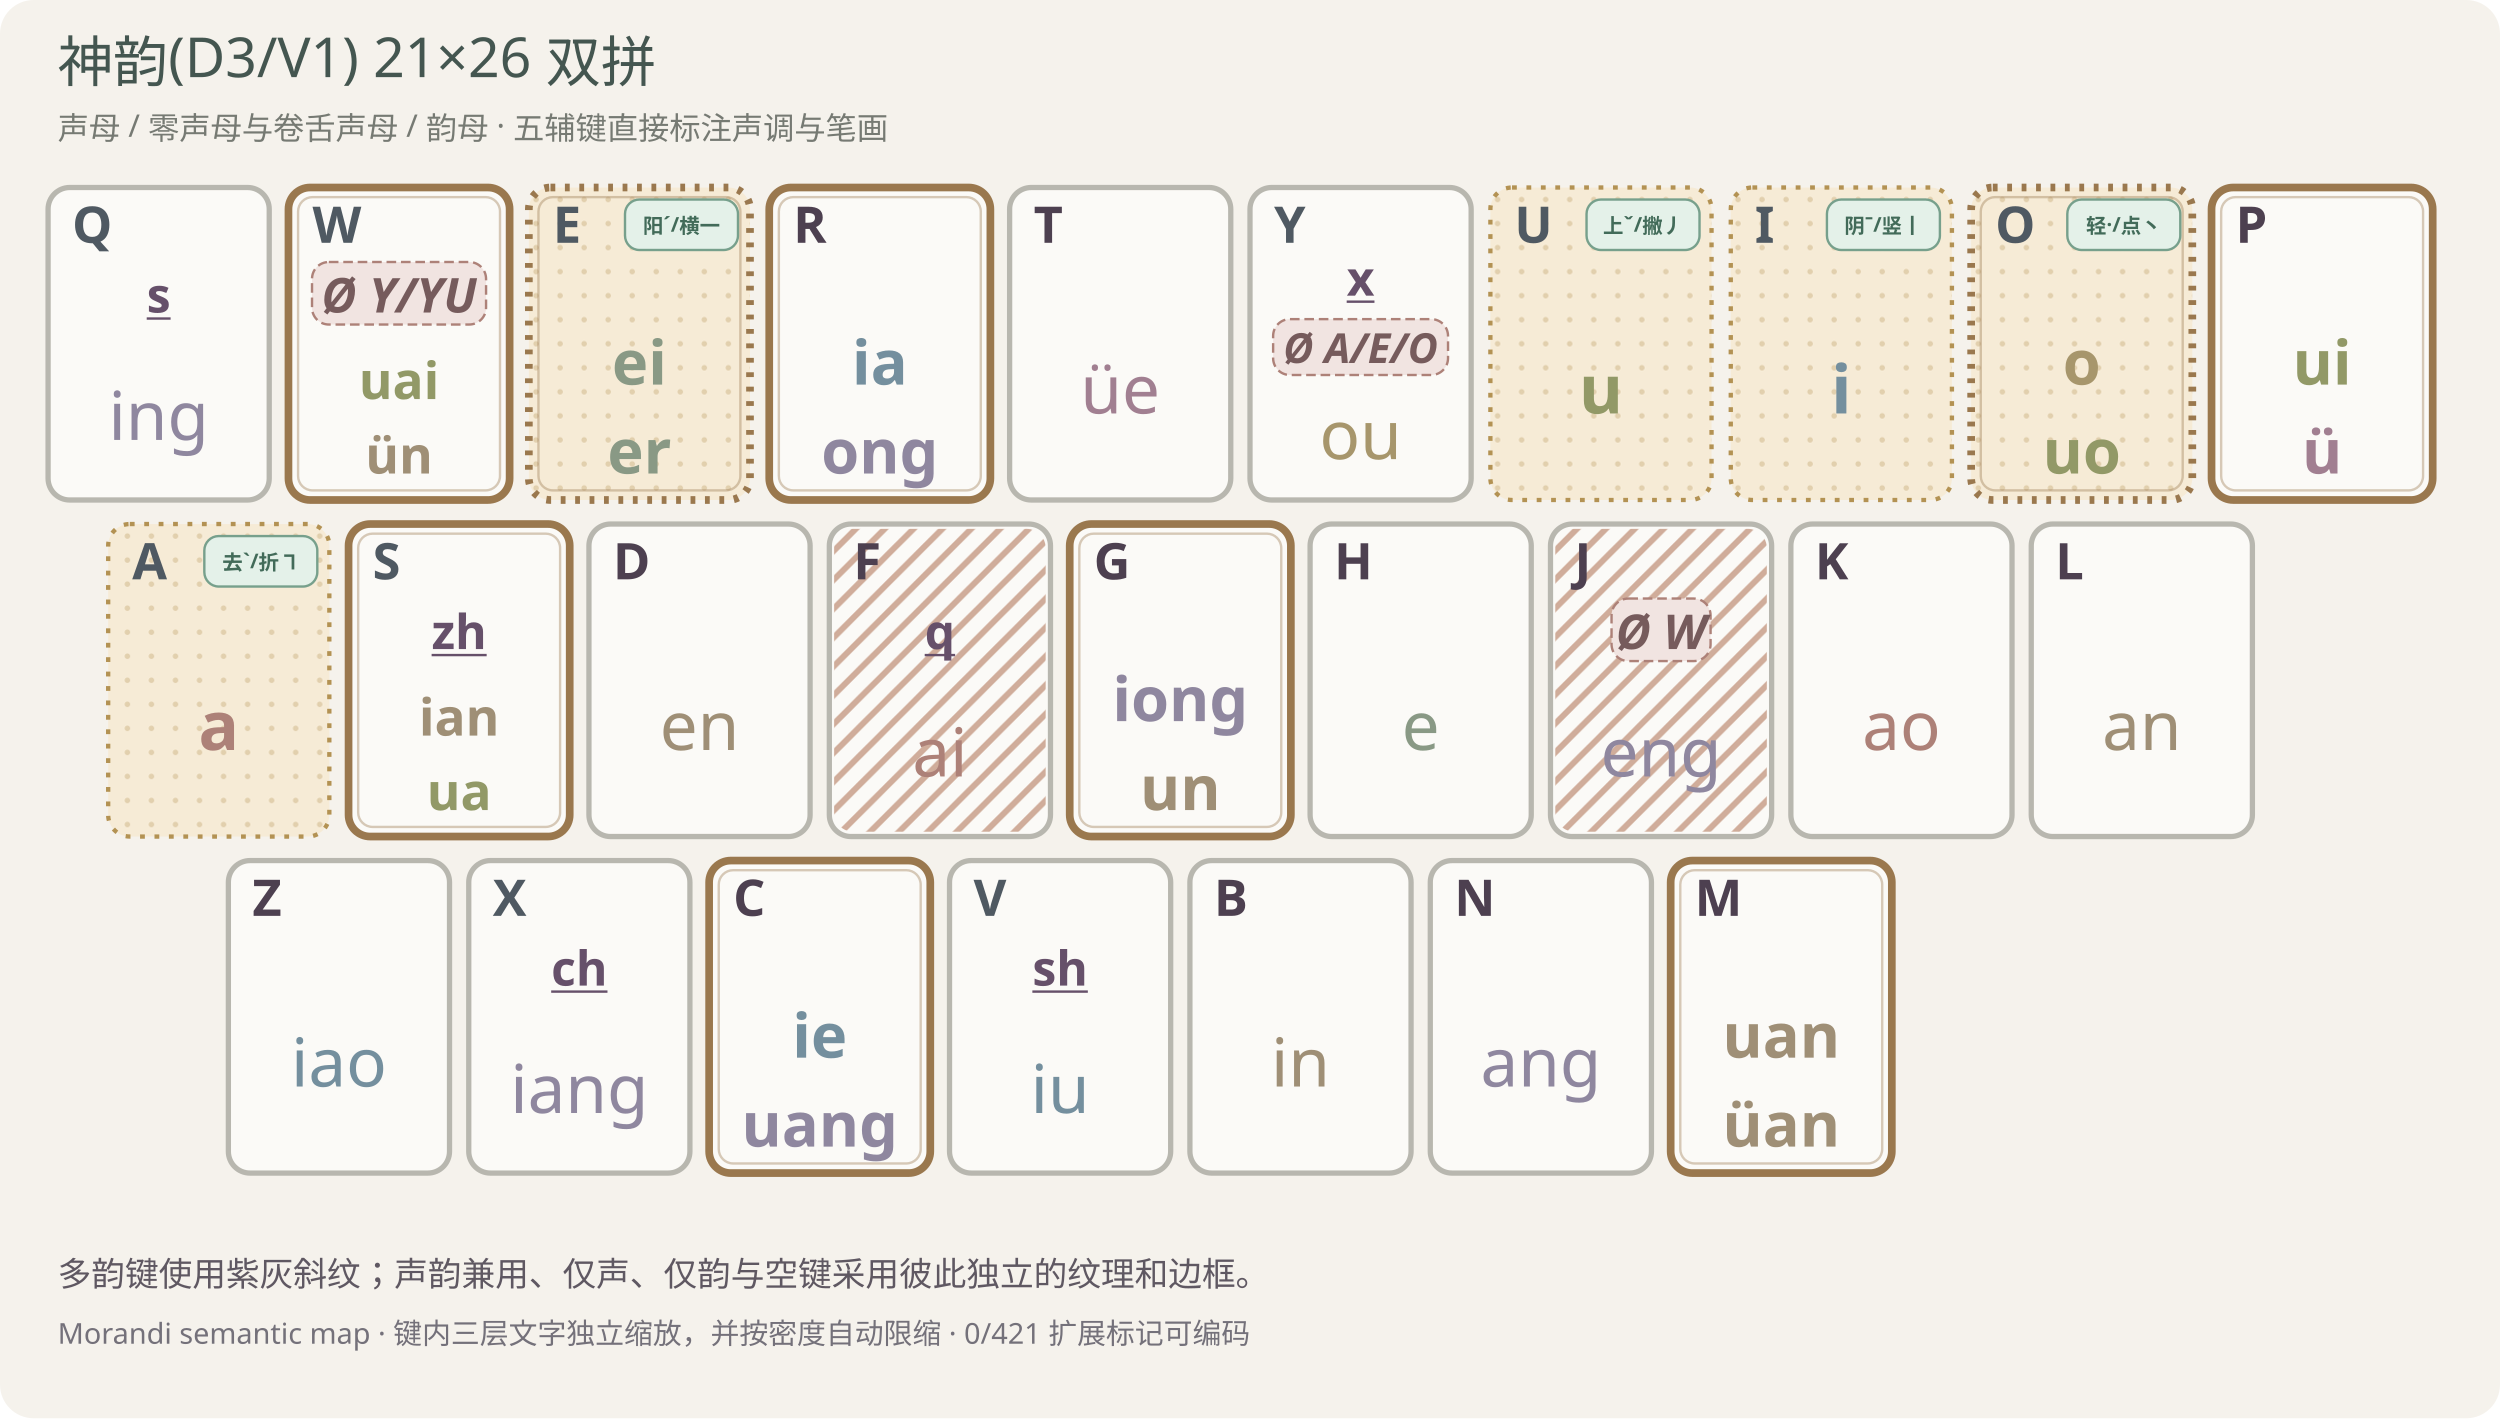
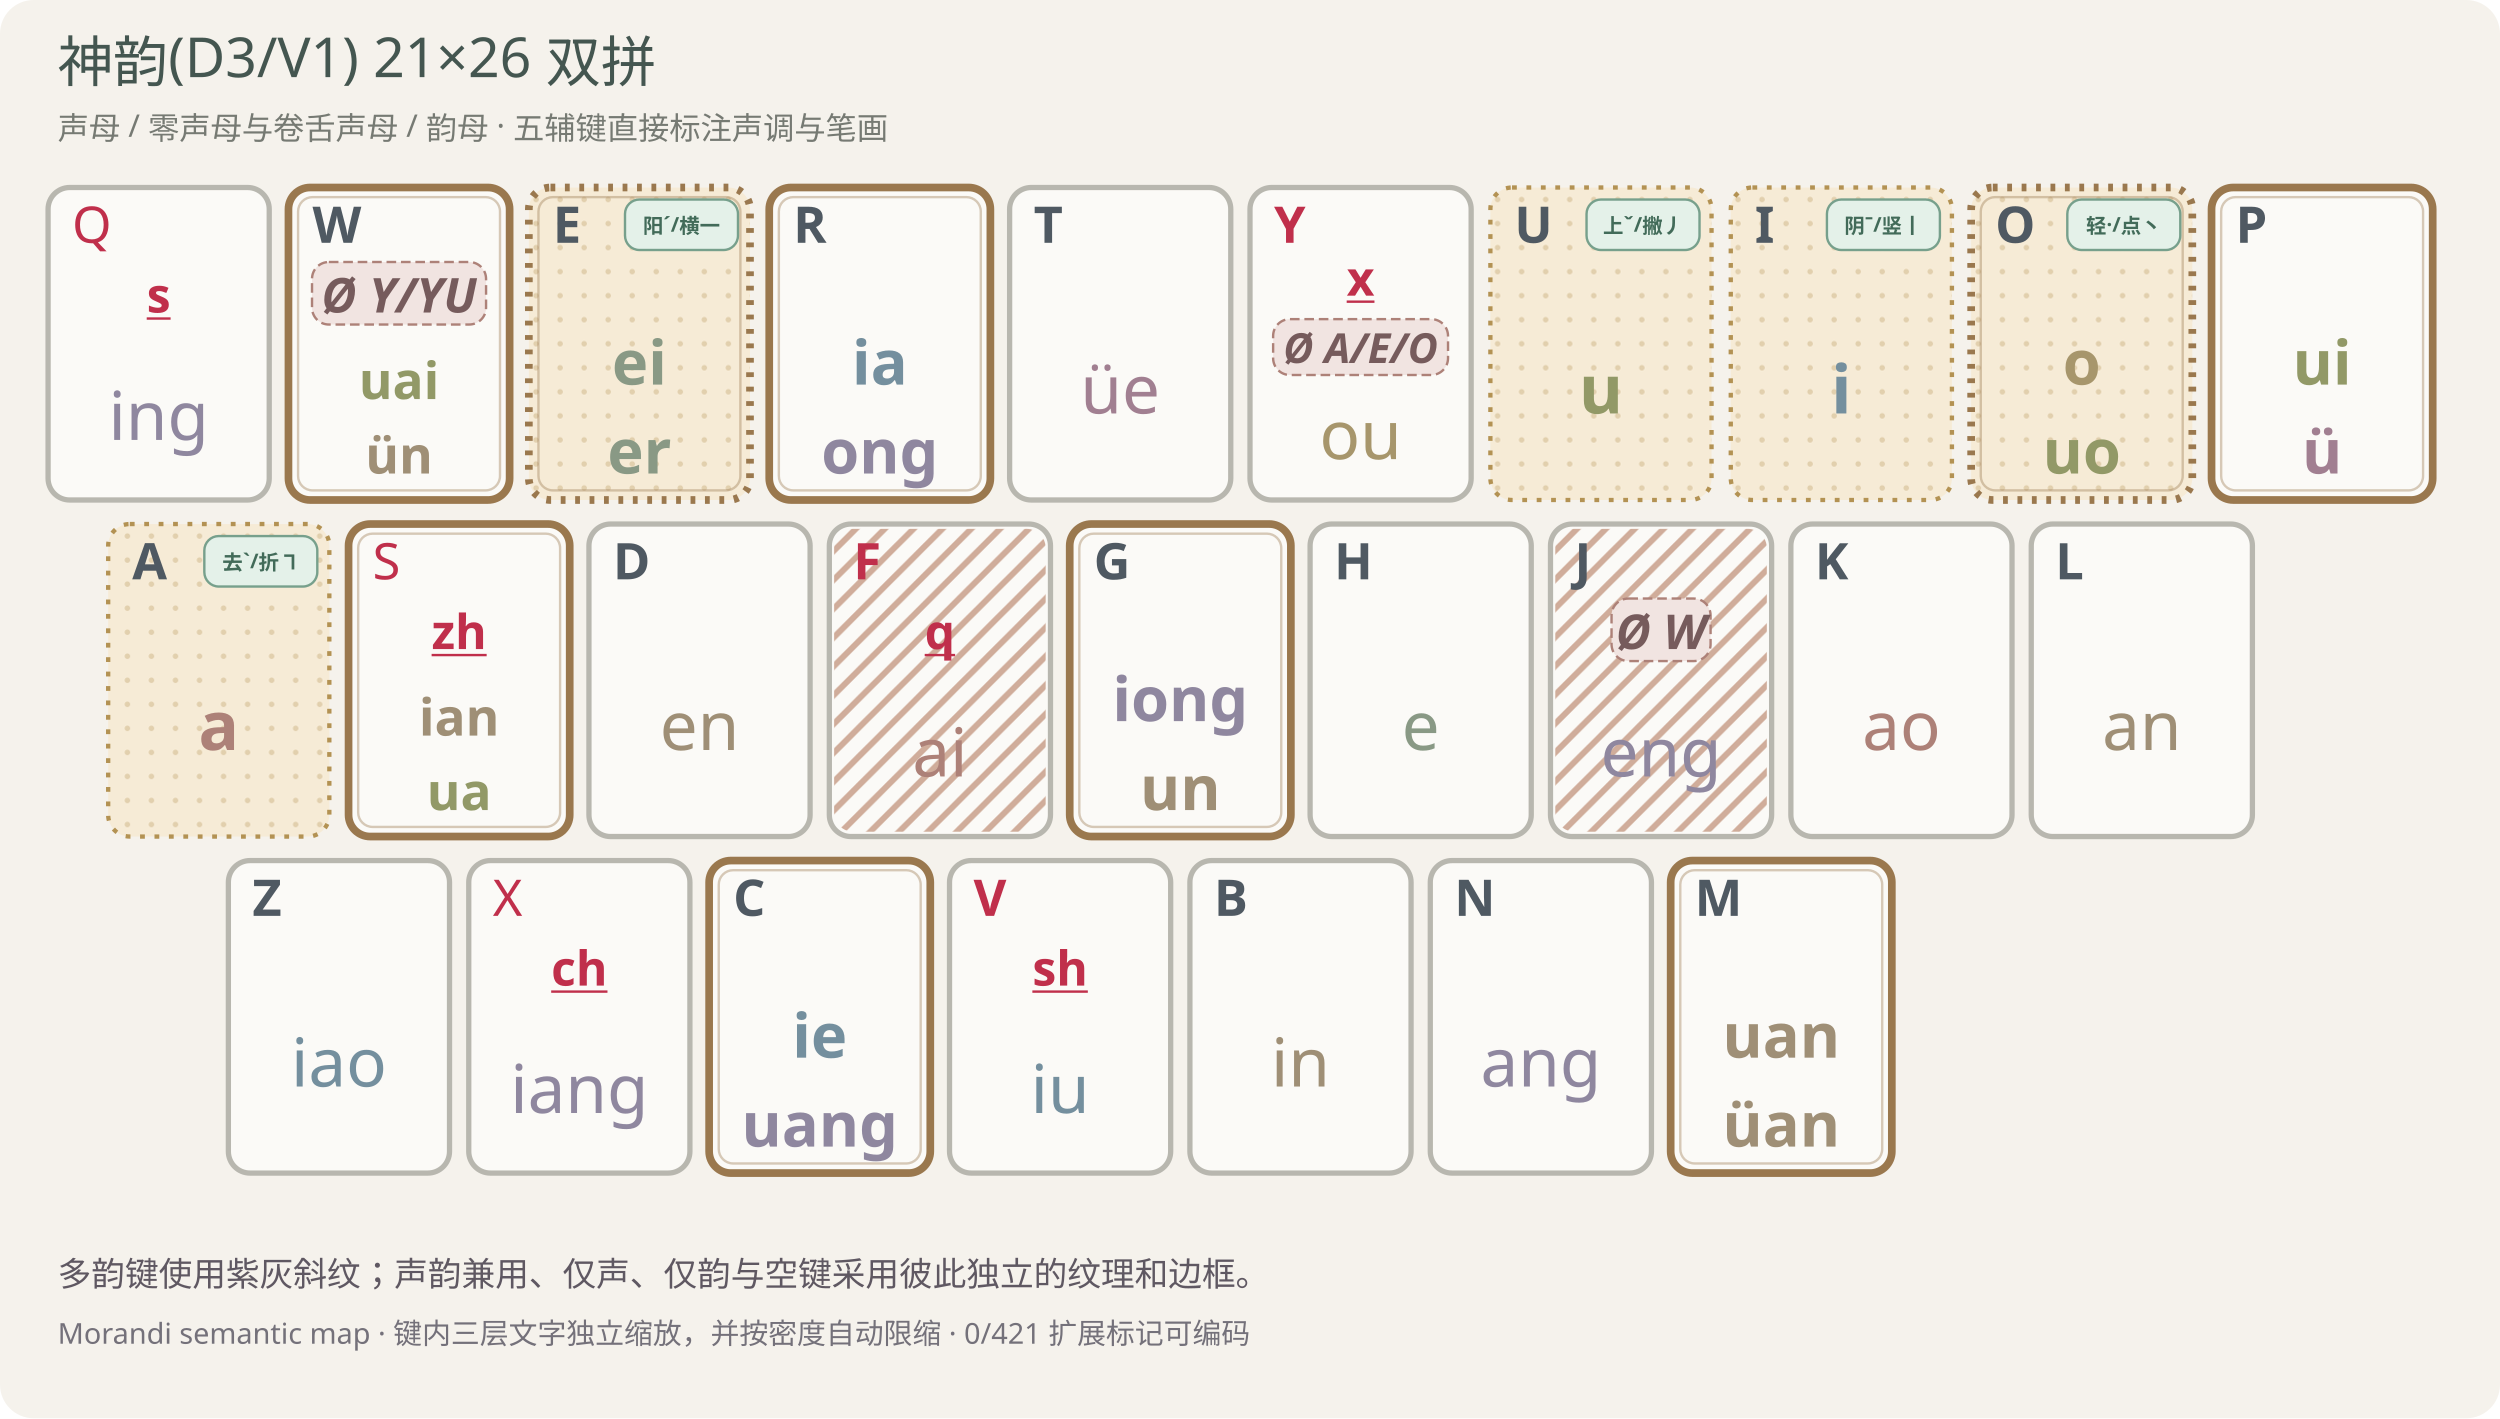
<svg xmlns="http://www.w3.org/2000/svg" class="keysvg nf4-keysvg" viewBox="0 0 1040 590" role="img" aria-labelledby="title desc">
  <defs>
    <pattern id="nf4-both" width="12" height="12" patternUnits="userSpaceOnUse">
      <rect width="12" height="12" fill="#fbfaf7" />
    </pattern>
    <pattern id="nf4-ionly" width="9" height="9" patternUnits="userSpaceOnUse">
      <rect width="9" height="9" fill="#e3eef4" />
      <path d="M2 0V9M7 0V9" stroke="#7399ad" stroke-opacity=".18" />
    </pattern>
    <pattern id="nf4-ronly" width="10" height="10" patternUnits="userSpaceOnUse">
      <rect width="10" height="10" fill="#f6ebd6" />
      <circle cx="3" cy="3" r="1.15" fill="#b39253" fill-opacity=".3" />
    </pattern>
    <pattern id="nf4-none" width="10" height="10" patternUnits="userSpaceOnUse">
      <rect width="10" height="10" fill="#eeece8" />
      <path d="M0 10L10 0" stroke="#aaa6a4" stroke-opacity=".14" />
    </pattern>
    <pattern id="nf4-multi" width="9" height="9" patternUnits="userSpaceOnUse">
      <rect width="9" height="9" fill="#f8efe2" />
      <path d="M-2 2L2-2M0 9L9 0M7 11L11 7" stroke="#9a784e" stroke-width="1.6" stroke-opacity=".27" />
    </pattern>
    <pattern id="nf4-anchor" width="12" height="12" patternUnits="userSpaceOnUse">
      <path d="M-3 3L3-3M0 12L12 0M9 15L15 9" stroke="#a05b37" stroke-width="2.5" stroke-opacity=".48" />
    </pattern>
  </defs>
  <rect width="1040" height="590" rx="14" fill="#f5f2ec" />
  <text x="24" y="34" fill="#445650" font-size="23" font-family="sans-serif">神韵(D3/V1) 21×26 双拼</text>
  <text x="24" y="58" fill="#767a73" font-size="13" font-family="sans-serif">声母 / 零声母与卷舌声母 / 韵母 · 五辅键直接标注声调与笔画</text>
  <g data-key="Q">
    <clipPath id="nf4clip0">
      <rect x="23" y="81" width="86" height="124" rx="7" />
    </clipPath>
    <rect x="20" y="78" width="92" height="130" rx="9" fill="#fbfaf7" stroke="#b8b7af" stroke-width="2.2" />
    <g clip-path="url(#nf4clip0)">
-       <text x="30" y="101" font-family="sans-serif" font-size="21" fill="#4f5962" font-weight="680">Q</text>
-       <text x="66" y="130" text-anchor="middle" font-family="sans-serif" font-size="20" font-weight="700" class="pub-nonidentity" text-decoration="underline" fill="#66506a">s</text>
+       <text x="30" y="101" font-family="sans-serif" font-size="21" fill="#c02f4b" font-weight="500">Q</text>
+       <text x="66" y="130" text-anchor="middle" font-family="sans-serif" font-size="20" font-weight="700" class="pub-nonidentity" text-decoration="underline" fill="#c02f4b">s</text>
      <text x="66" y="183" text-anchor="middle" font-family="sans-serif" font-size="28" font-weight="540" fill="#8f879f">ing</text>
    </g>
  </g>
  <g data-key="W">
    <clipPath id="nf4clip1">
      <rect x="123" y="81" width="86" height="124" rx="7" />
    </clipPath>
    <rect x="120" y="78" width="92" height="130" rx="9" fill="#fbfaf7" stroke="#9a784e" stroke-width="3.2" />
    <rect x="124" y="82" width="84" height="122" rx="6" fill="none" stroke="#9a784e" stroke-opacity=".38" />
    <g clip-path="url(#nf4clip1)">
-       <text x="130" y="101" font-family="sans-serif" font-size="21" fill="#4f5962" font-weight="680">W</text>
+       <text x="130" y="101" font-family="sans-serif" font-size="21" fill="#4f5962" font-weight="800">W</text>
      <rect x="129.8" y="109" width="72.4" height="26" rx="7" fill="#f1e4e1" stroke="#ad8178" stroke-dasharray="4 2" />
      <text x="166" y="130" text-anchor="middle" font-family="sans-serif" font-size="20" font-weight="700" font-style="italic" fill="#765b5c">Ø Y/YU</text>
      <text x="166" y="166" text-anchor="middle" font-family="sans-serif" font-size="21.39" font-weight="650" fill="#929967">uai</text>
      <text x="166" y="197" text-anchor="middle" font-family="sans-serif" font-size="21.39" font-weight="650" fill="#9f8f76">ün</text>
    </g>
  </g>
  <g data-key="E">
    <clipPath id="nf4clip2">
      <rect x="223" y="81" width="86" height="124" rx="7" />
    </clipPath>
    <rect x="220" y="78" width="92" height="130" rx="9" fill="url(#nf4-ronly)" stroke="#9a784e" stroke-width="3.2" stroke-dasharray="2 4" />
    <rect x="224" y="82" width="84" height="122" rx="6" fill="none" stroke="#9a784e" stroke-opacity=".38" />
    <g clip-path="url(#nf4clip2)">
-       <text x="230" y="101" font-family="sans-serif" font-size="21" fill="#4f5962" font-weight="680">E</text>
+       <text x="230" y="101" font-family="sans-serif" font-size="21" fill="#4f5962" font-weight="800">E</text>
      <rect x="260" y="83" width="47" height="21" rx="6" fill="#e4f1e9" stroke="#77a08c" />
      <text x="283.5" y="97" text-anchor="middle" font-family="sans-serif" font-size="8.5" fill="#426b59" font-weight="750">阳ˊ/横一</text>
      <text x="266" y="160" text-anchor="middle" font-family="sans-serif" font-size="25.53" font-weight="650" fill="#899985">ei</text>
      <text x="266" y="197" text-anchor="middle" font-family="sans-serif" font-size="25.53" font-weight="650" fill="#899985">er</text>
    </g>
  </g>
  <g data-key="R">
    <clipPath id="nf4clip3">
      <rect x="323" y="81" width="86" height="124" rx="7" />
    </clipPath>
    <rect x="320" y="78" width="92" height="130" rx="9" fill="#fbfaf7" stroke="#9a784e" stroke-width="3.2" />
    <rect x="324" y="82" width="84" height="122" rx="6" fill="none" stroke="#9a784e" stroke-opacity=".38" />
    <g clip-path="url(#nf4clip3)">
-       <text x="330" y="101" font-family="sans-serif" font-size="21" fill="#4d4050" font-weight="800">R</text>
+       <text x="330" y="101" font-family="sans-serif" font-size="21" fill="#4f5962" font-weight="800">R</text>
      <text x="366" y="160" text-anchor="middle" font-family="sans-serif" font-size="25.53" font-weight="650" fill="#748f9e">ia</text>
      <text x="366" y="197" text-anchor="middle" font-family="sans-serif" font-size="25.53" font-weight="650" fill="#8f879f">ong</text>
    </g>
  </g>
  <g data-key="T">
    <clipPath id="nf4clip4">
      <rect x="423" y="81" width="86" height="124" rx="7" />
    </clipPath>
    <rect x="420" y="78" width="92" height="130" rx="9" fill="#fbfaf7" stroke="#b8b7af" stroke-width="2.2" />
    <g clip-path="url(#nf4clip4)">
-       <text x="430" y="101" font-family="sans-serif" font-size="21" fill="#4d4050" font-weight="800">T</text>
+       <text x="430" y="101" font-family="sans-serif" font-size="21" fill="#4f5962" font-weight="800">T</text>
      <text x="466" y="172" text-anchor="middle" font-family="sans-serif" font-size="28" font-weight="540" fill="#a17f91">üe</text>
    </g>
  </g>
  <g data-key="Y">
    <clipPath id="nf4clip5">
      <rect x="523" y="81" width="86" height="124" rx="7" />
    </clipPath>
    <rect x="520" y="78" width="92" height="130" rx="9" fill="#fbfaf7" stroke="#b8b7af" stroke-width="2.2" />
    <g clip-path="url(#nf4clip5)">
-       <text x="530" y="101" font-family="sans-serif" font-size="21" fill="#4f5962" font-weight="680">Y</text>
-       <text x="566" y="123" text-anchor="middle" font-family="sans-serif" font-size="20" font-weight="700" class="pub-nonidentity" text-decoration="underline" fill="#66506a">x</text>
+       <text x="530" y="101" font-family="sans-serif" font-size="21" fill="#c02f4b" font-weight="800">Y</text>
+       <text x="566" y="123" text-anchor="middle" font-family="sans-serif" font-size="20" font-weight="700" class="pub-nonidentity" text-decoration="underline" fill="#c02f4b">x</text>
      <rect x="529.621" y="132.759" width="72.759" height="23.241" rx="7" fill="#f1e4e1" stroke="#ad8178" stroke-dasharray="4 2" />
      <text x="566" y="151" text-anchor="middle" font-family="sans-serif" font-size="17.241" font-weight="700" font-style="italic" fill="#765b5c">Ø A/E/O</text>
      <text x="566" y="191" text-anchor="middle" font-family="sans-serif" font-size="28" font-weight="540" fill="#a7966c">ou</text>
    </g>
  </g>
  <g data-key="U">
    <clipPath id="nf4clip6">
      <rect x="623" y="81" width="86" height="124" rx="7" />
    </clipPath>
    <rect x="620" y="78" width="92" height="130" rx="9" fill="url(#nf4-ronly)" stroke="#b39253" stroke-width="1.8" stroke-dasharray="2 4" />
    <g clip-path="url(#nf4clip6)">
-       <text x="630" y="101" font-family="sans-serif" font-size="21" fill="#4f5962" font-weight="680">U</text>
+       <text x="630" y="101" font-family="sans-serif" font-size="21" fill="#4f5962" font-weight="800">U</text>
      <rect x="660" y="83" width="47" height="21" rx="6" fill="#e4f1e9" stroke="#77a08c" />
      <text x="683.5" y="97" text-anchor="middle" font-family="sans-serif" font-size="8.5" fill="#426b59" font-weight="750">上ˇ/撇丿</text>
      <text x="666" y="172" text-anchor="middle" font-family="sans-serif" font-size="28" font-weight="800" fill="#929967">u</text>
    </g>
  </g>
  <g data-key="I">
    <clipPath id="nf4clip7">
      <rect x="723" y="81" width="86" height="124" rx="7" />
    </clipPath>
    <rect x="720" y="78" width="92" height="130" rx="9" fill="url(#nf4-ronly)" stroke="#b39253" stroke-width="1.8" stroke-dasharray="2 4" />
    <g clip-path="url(#nf4clip7)">
-       <text x="730" y="101" font-family="sans-serif" font-size="21" fill="#4f5962" font-weight="680">I</text>
+       <text x="730" y="101" font-family="sans-serif" font-size="21" fill="#4f5962" font-weight="800">I</text>
      <rect x="760" y="83" width="47" height="21" rx="6" fill="#e4f1e9" stroke="#77a08c" />
      <text x="783.5" y="97" text-anchor="middle" font-family="sans-serif" font-size="8.5" fill="#426b59" font-weight="750">阴ˉ/竖丨</text>
      <text x="766" y="172" text-anchor="middle" font-family="sans-serif" font-size="28" font-weight="800" fill="#748f9e">i</text>
    </g>
  </g>
  <g data-key="O">
    <clipPath id="nf4clip8">
      <rect x="823" y="81" width="86" height="124" rx="7" />
    </clipPath>
    <rect x="820" y="78" width="92" height="130" rx="9" fill="url(#nf4-ronly)" stroke="#9a784e" stroke-width="3.2" stroke-dasharray="2 4" />
    <rect x="824" y="82" width="84" height="122" rx="6" fill="none" stroke="#9a784e" stroke-opacity=".38" />
    <g clip-path="url(#nf4clip8)">
-       <text x="830" y="101" font-family="sans-serif" font-size="21" fill="#4f5962" font-weight="680">O</text>
+       <text x="830" y="101" font-family="sans-serif" font-size="21" fill="#4f5962" font-weight="800">O</text>
      <rect x="860" y="83" width="47" height="21" rx="6" fill="#e4f1e9" stroke="#77a08c" />
      <text x="883.5" y="97" text-anchor="middle" font-family="sans-serif" font-size="8.5" fill="#426b59" font-weight="750">轻·/点丶</text>
      <text x="866" y="160" text-anchor="middle" font-family="sans-serif" font-size="25.53" font-weight="800" fill="#a7966c">o</text>
      <text x="866" y="197" text-anchor="middle" font-family="sans-serif" font-size="25.53" font-weight="650" fill="#929967">uo</text>
    </g>
  </g>
  <g data-key="P">
    <clipPath id="nf4clip9">
      <rect x="923" y="81" width="86" height="124" rx="7" />
    </clipPath>
    <rect x="920" y="78" width="92" height="130" rx="9" fill="#fbfaf7" stroke="#9a784e" stroke-width="3.2" />
    <rect x="924" y="82" width="84" height="122" rx="6" fill="none" stroke="#9a784e" stroke-opacity=".38" />
    <g clip-path="url(#nf4clip9)">
-       <text x="930" y="101" font-family="sans-serif" font-size="21" fill="#4d4050" font-weight="800">P</text>
+       <text x="930" y="101" font-family="sans-serif" font-size="21" fill="#4f5962" font-weight="800">P</text>
      <text x="966" y="160" text-anchor="middle" font-family="sans-serif" font-size="25.53" font-weight="650" fill="#929967">ui</text>
      <text x="966" y="197" text-anchor="middle" font-family="sans-serif" font-size="25.53" font-weight="650" fill="#a17f91">ü</text>
    </g>
  </g>
  <g data-key="A">
    <clipPath id="nf4clip13">
      <rect x="48" y="221" width="86" height="124" rx="7" />
    </clipPath>
    <rect x="45" y="218" width="92" height="130" rx="9" fill="url(#nf4-ronly)" stroke="#b39253" stroke-width="1.8" stroke-dasharray="2 4" />
    <g clip-path="url(#nf4clip13)">
-       <text x="55" y="241" font-family="sans-serif" font-size="21" fill="#4f5962" font-weight="680">A</text>
+       <text x="55" y="241" font-family="sans-serif" font-size="21" fill="#4f5962" font-weight="800">A</text>
      <rect x="85" y="223" width="47" height="21" rx="6" fill="#e4f1e9" stroke="#77a08c" />
      <text x="108.5" y="237" text-anchor="middle" font-family="sans-serif" font-size="8.5" fill="#426b59" font-weight="750">去ˋ/折㇕</text>
      <text x="91" y="312" text-anchor="middle" font-family="sans-serif" font-size="28" font-weight="800" fill="#ad8178">a</text>
    </g>
  </g>
  <g data-key="S">
    <clipPath id="nf4clip14">
      <rect x="148" y="221" width="86" height="124" rx="7" />
    </clipPath>
    <rect x="145" y="218" width="92" height="130" rx="9" fill="#fbfaf7" stroke="#9a784e" stroke-width="3.2" />
    <rect x="149" y="222" width="84" height="122" rx="6" fill="none" stroke="#9a784e" stroke-opacity=".38" />
    <g clip-path="url(#nf4clip14)">
-       <text x="155" y="241" font-family="sans-serif" font-size="21" fill="#4f5962" font-weight="680">S</text>
-       <text x="191" y="270" text-anchor="middle" font-family="sans-serif" font-size="20" font-weight="700" class="pub-nonidentity" text-decoration="underline" fill="#66506a">zh</text>
+       <text x="155" y="241" font-family="sans-serif" font-size="21" fill="#c02f4b" font-weight="500">S</text>
+       <text x="191" y="270" text-anchor="middle" font-family="sans-serif" font-size="20" font-weight="700" class="pub-nonidentity" text-decoration="underline" fill="#c02f4b">zh</text>
      <text x="191" y="306" text-anchor="middle" font-family="sans-serif" font-size="21.39" font-weight="650" fill="#9f8f76">ian</text>
      <text x="191" y="337" text-anchor="middle" font-family="sans-serif" font-size="21.39" font-weight="650" fill="#929967">ua</text>
    </g>
  </g>
  <g data-key="D">
    <clipPath id="nf4clip15">
      <rect x="248" y="221" width="86" height="124" rx="7" />
    </clipPath>
    <rect x="245" y="218" width="92" height="130" rx="9" fill="#fbfaf7" stroke="#b8b7af" stroke-width="2.2" />
    <g clip-path="url(#nf4clip15)">
-       <text x="255" y="241" font-family="sans-serif" font-size="21" fill="#4d4050" font-weight="800">D</text>
+       <text x="255" y="241" font-family="sans-serif" font-size="21" fill="#4f5962" font-weight="800">D</text>
      <text x="291" y="312" text-anchor="middle" font-family="sans-serif" font-size="28" font-weight="540" fill="#9f8f76">en</text>
    </g>
  </g>
  <g data-key="F">
    <clipPath id="nf4clip16">
      <rect x="348" y="221" width="86" height="124" rx="7" />
    </clipPath>
    <rect x="345" y="218" width="92" height="130" rx="9" fill="#fbfaf7" stroke="#b8b7af" stroke-width="2.2" />
    <rect x="347" y="220" width="88" height="126" rx="8" fill="url(#nf4-anchor)" pointer-events="none" />
    <g clip-path="url(#nf4clip16)">
-       <text x="355" y="241" font-family="sans-serif" font-size="21" fill="#4d4050" font-weight="800">F</text>
-       <text x="391" y="270" text-anchor="middle" font-family="sans-serif" font-size="20" font-weight="700" class="pub-nonidentity" text-decoration="underline" fill="#66506a">q</text>
+       <text x="355" y="241" font-family="sans-serif" font-size="21" fill="#c02f4b" font-weight="800">F</text>
+       <text x="391" y="270" text-anchor="middle" font-family="sans-serif" font-size="20" font-weight="700" class="pub-nonidentity" text-decoration="underline" fill="#c02f4b">q</text>
      <text x="391" y="323" text-anchor="middle" font-family="sans-serif" font-size="28" font-weight="540" fill="#ad8178">ai</text>
    </g>
  </g>
  <g data-key="G">
    <clipPath id="nf4clip17">
      <rect x="448" y="221" width="86" height="124" rx="7" />
    </clipPath>
    <rect x="445" y="218" width="92" height="130" rx="9" fill="#fbfaf7" stroke="#9a784e" stroke-width="3.2" />
    <rect x="449" y="222" width="84" height="122" rx="6" fill="none" stroke="#9a784e" stroke-opacity=".38" />
    <g clip-path="url(#nf4clip17)">
-       <text x="455" y="241" font-family="sans-serif" font-size="21" fill="#4d4050" font-weight="800">G</text>
+       <text x="455" y="241" font-family="sans-serif" font-size="21" fill="#4f5962" font-weight="800">G</text>
      <text x="491" y="300" text-anchor="middle" font-family="sans-serif" font-size="25.53" font-weight="650" fill="#8f879f">iong</text>
      <text x="491" y="337" text-anchor="middle" font-family="sans-serif" font-size="25.53" font-weight="650" fill="#9f8f76">un</text>
    </g>
  </g>
  <g data-key="H">
    <clipPath id="nf4clip18">
      <rect x="548" y="221" width="86" height="124" rx="7" />
    </clipPath>
    <rect x="545" y="218" width="92" height="130" rx="9" fill="#fbfaf7" stroke="#b8b7af" stroke-width="2.2" />
    <g clip-path="url(#nf4clip18)">
-       <text x="555" y="241" font-family="sans-serif" font-size="21" fill="#4d4050" font-weight="800">H</text>
+       <text x="555" y="241" font-family="sans-serif" font-size="21" fill="#4f5962" font-weight="800">H</text>
      <text x="591" y="312" text-anchor="middle" font-family="sans-serif" font-size="28" font-weight="540" fill="#899985">e</text>
    </g>
  </g>
  <g data-key="J">
    <clipPath id="nf4clip19">
      <rect x="648" y="221" width="86" height="124" rx="7" />
    </clipPath>
    <rect x="645" y="218" width="92" height="130" rx="9" fill="#fbfaf7" stroke="#b8b7af" stroke-width="2.2" />
    <rect x="647" y="220" width="88" height="126" rx="8" fill="url(#nf4-anchor)" pointer-events="none" />
    <g clip-path="url(#nf4clip19)">
-       <text x="655" y="241" font-family="sans-serif" font-size="21" fill="#4d4050" font-weight="800">J</text>
+       <text x="655" y="241" font-family="sans-serif" font-size="21" fill="#4f5962" font-weight="800">J</text>
      <rect x="670.4" y="249" width="41.2" height="26" rx="7" fill="#f1e4e1" stroke="#ad8178" stroke-dasharray="4 2" />
      <text x="691" y="270" text-anchor="middle" font-family="sans-serif" font-size="20" font-weight="700" font-style="italic" fill="#765b5c">Ø W</text>
      <text x="691" y="323" text-anchor="middle" font-family="sans-serif" font-size="28" font-weight="540" fill="#8f879f">eng</text>
    </g>
  </g>
  <g data-key="K">
    <clipPath id="nf4clip20">
      <rect x="748" y="221" width="86" height="124" rx="7" />
    </clipPath>
    <rect x="745" y="218" width="92" height="130" rx="9" fill="#fbfaf7" stroke="#b8b7af" stroke-width="2.2" />
    <g clip-path="url(#nf4clip20)">
-       <text x="755" y="241" font-family="sans-serif" font-size="21" fill="#4d4050" font-weight="800">K</text>
+       <text x="755" y="241" font-family="sans-serif" font-size="21" fill="#4f5962" font-weight="800">K</text>
      <text x="791" y="312" text-anchor="middle" font-family="sans-serif" font-size="28" font-weight="540" fill="#ad8178">ao</text>
    </g>
  </g>
  <g data-key="L">
    <clipPath id="nf4clip21">
      <rect x="848" y="221" width="86" height="124" rx="7" />
    </clipPath>
    <rect x="845" y="218" width="92" height="130" rx="9" fill="#fbfaf7" stroke="#b8b7af" stroke-width="2.2" />
    <g clip-path="url(#nf4clip21)">
-       <text x="855" y="241" font-family="sans-serif" font-size="21" fill="#4d4050" font-weight="800">L</text>
+       <text x="855" y="241" font-family="sans-serif" font-size="21" fill="#4f5962" font-weight="800">L</text>
      <text x="891" y="312" text-anchor="middle" font-family="sans-serif" font-size="28" font-weight="540" fill="#9f8f76">an</text>
    </g>
  </g>
  <g data-key="Z">
    <clipPath id="nf4clip24">
      <rect x="98" y="361" width="86" height="124" rx="7" />
    </clipPath>
    <rect x="95" y="358" width="92" height="130" rx="9" fill="#fbfaf7" stroke="#b8b7af" stroke-width="2.2" />
    <g clip-path="url(#nf4clip24)">
-       <text x="105" y="381" font-family="sans-serif" font-size="21" fill="#4d4050" font-weight="800">Z</text>
+       <text x="105" y="381" font-family="sans-serif" font-size="21" fill="#4f5962" font-weight="800">Z</text>
      <text x="141" y="452" text-anchor="middle" font-family="sans-serif" font-size="28" font-weight="540" fill="#748f9e">iao</text>
    </g>
  </g>
  <g data-key="X">
    <clipPath id="nf4clip25">
      <rect x="198" y="361" width="86" height="124" rx="7" />
    </clipPath>
    <rect x="195" y="358" width="92" height="130" rx="9" fill="#fbfaf7" stroke="#b8b7af" stroke-width="2.2" />
    <g clip-path="url(#nf4clip25)">
-       <text x="205" y="381" font-family="sans-serif" font-size="21" fill="#4f5962" font-weight="680">X</text>
-       <text x="241" y="410" text-anchor="middle" font-family="sans-serif" font-size="20" font-weight="700" class="pub-nonidentity" text-decoration="underline" fill="#66506a">ch</text>
+       <text x="205" y="381" font-family="sans-serif" font-size="21" fill="#c02f4b" font-weight="500">X</text>
+       <text x="241" y="410" text-anchor="middle" font-family="sans-serif" font-size="20" font-weight="700" class="pub-nonidentity" text-decoration="underline" fill="#c02f4b">ch</text>
      <text x="241" y="463" text-anchor="middle" font-family="sans-serif" font-size="28" font-weight="540" fill="#8f879f">iang</text>
    </g>
  </g>
  <g data-key="C">
    <clipPath id="nf4clip26">
      <rect x="298" y="361" width="86" height="124" rx="7" />
    </clipPath>
    <rect x="295" y="358" width="92" height="130" rx="9" fill="#fbfaf7" stroke="#9a784e" stroke-width="3.2" />
    <rect x="299" y="362" width="84" height="122" rx="6" fill="none" stroke="#9a784e" stroke-opacity=".38" />
    <g clip-path="url(#nf4clip26)">
-       <text x="305" y="381" font-family="sans-serif" font-size="21" fill="#4d4050" font-weight="800">C</text>
+       <text x="305" y="381" font-family="sans-serif" font-size="21" fill="#4f5962" font-weight="800">C</text>
      <text x="341" y="440" text-anchor="middle" font-family="sans-serif" font-size="25.53" font-weight="650" fill="#748f9e">ie</text>
      <text x="341" y="477" text-anchor="middle" font-family="sans-serif" font-size="25.53" font-weight="650" fill="#8f879f">uang</text>
    </g>
  </g>
  <g data-key="V">
    <clipPath id="nf4clip27">
      <rect x="398" y="361" width="86" height="124" rx="7" />
    </clipPath>
    <rect x="395" y="358" width="92" height="130" rx="9" fill="#fbfaf7" stroke="#b8b7af" stroke-width="2.2" />
    <g clip-path="url(#nf4clip27)">
-       <text x="405" y="381" font-family="sans-serif" font-size="21" fill="#4f5962" font-weight="680">V</text>
-       <text x="441" y="410" text-anchor="middle" font-family="sans-serif" font-size="20" font-weight="700" class="pub-nonidentity" text-decoration="underline" fill="#66506a">sh</text>
+       <text x="405" y="381" font-family="sans-serif" font-size="21" fill="#c02f4b" font-weight="800">V</text>
+       <text x="441" y="410" text-anchor="middle" font-family="sans-serif" font-size="20" font-weight="700" class="pub-nonidentity" text-decoration="underline" fill="#c02f4b">sh</text>
      <text x="441" y="463" text-anchor="middle" font-family="sans-serif" font-size="28" font-weight="540" fill="#748f9e">iu</text>
    </g>
  </g>
  <g data-key="B">
    <clipPath id="nf4clip28">
      <rect x="498" y="361" width="86" height="124" rx="7" />
    </clipPath>
    <rect x="495" y="358" width="92" height="130" rx="9" fill="#fbfaf7" stroke="#b8b7af" stroke-width="2.2" />
    <g clip-path="url(#nf4clip28)">
-       <text x="505" y="381" font-family="sans-serif" font-size="21" fill="#4d4050" font-weight="800">B</text>
+       <text x="505" y="381" font-family="sans-serif" font-size="21" fill="#4f5962" font-weight="800">B</text>
      <text x="541" y="452" text-anchor="middle" font-family="sans-serif" font-size="28" font-weight="540" fill="#9f8f76">in</text>
    </g>
  </g>
  <g data-key="N">
    <clipPath id="nf4clip29">
      <rect x="598" y="361" width="86" height="124" rx="7" />
    </clipPath>
    <rect x="595" y="358" width="92" height="130" rx="9" fill="#fbfaf7" stroke="#b8b7af" stroke-width="2.2" />
    <g clip-path="url(#nf4clip29)">
-       <text x="605" y="381" font-family="sans-serif" font-size="21" fill="#4d4050" font-weight="800">N</text>
+       <text x="605" y="381" font-family="sans-serif" font-size="21" fill="#4f5962" font-weight="800">N</text>
      <text x="641" y="452" text-anchor="middle" font-family="sans-serif" font-size="28" font-weight="540" fill="#8f879f">ang</text>
    </g>
  </g>
  <g data-key="M">
    <clipPath id="nf4clip30">
      <rect x="698" y="361" width="86" height="124" rx="7" />
    </clipPath>
    <rect x="695" y="358" width="92" height="130" rx="9" fill="#fbfaf7" stroke="#9a784e" stroke-width="3.2" />
    <rect x="699" y="362" width="84" height="122" rx="6" fill="none" stroke="#9a784e" stroke-opacity=".38" />
    <g clip-path="url(#nf4clip30)">
-       <text x="705" y="381" font-family="sans-serif" font-size="21" fill="#4d4050" font-weight="800">M</text>
+       <text x="705" y="381" font-family="sans-serif" font-size="21" fill="#4f5962" font-weight="800">M</text>
      <text x="741" y="440" text-anchor="middle" font-family="sans-serif" font-size="25.53" font-weight="650" fill="#9f8f76">uan</text>
      <text x="741" y="477" text-anchor="middle" font-family="sans-serif" font-size="25.53" font-weight="650" fill="#9f8f76">üan</text>
    </g>
  </g>
  <text x="24" y="535" fill="#5f5862" font-size="14" font-family="sans-serif">多韵键使用紫灰斜纹；声韵兼用、仅声、仅韵与空键采用彼此独立的纹理和边框。</text>
  <text x="24" y="559" fill="#74717a" font-size="12" font-family="sans-serif">Morandi semantic map · 键内三层文字独立缩放，并按密度自动限缩 · 0/421 扩展标记可编码</text>
</svg>
